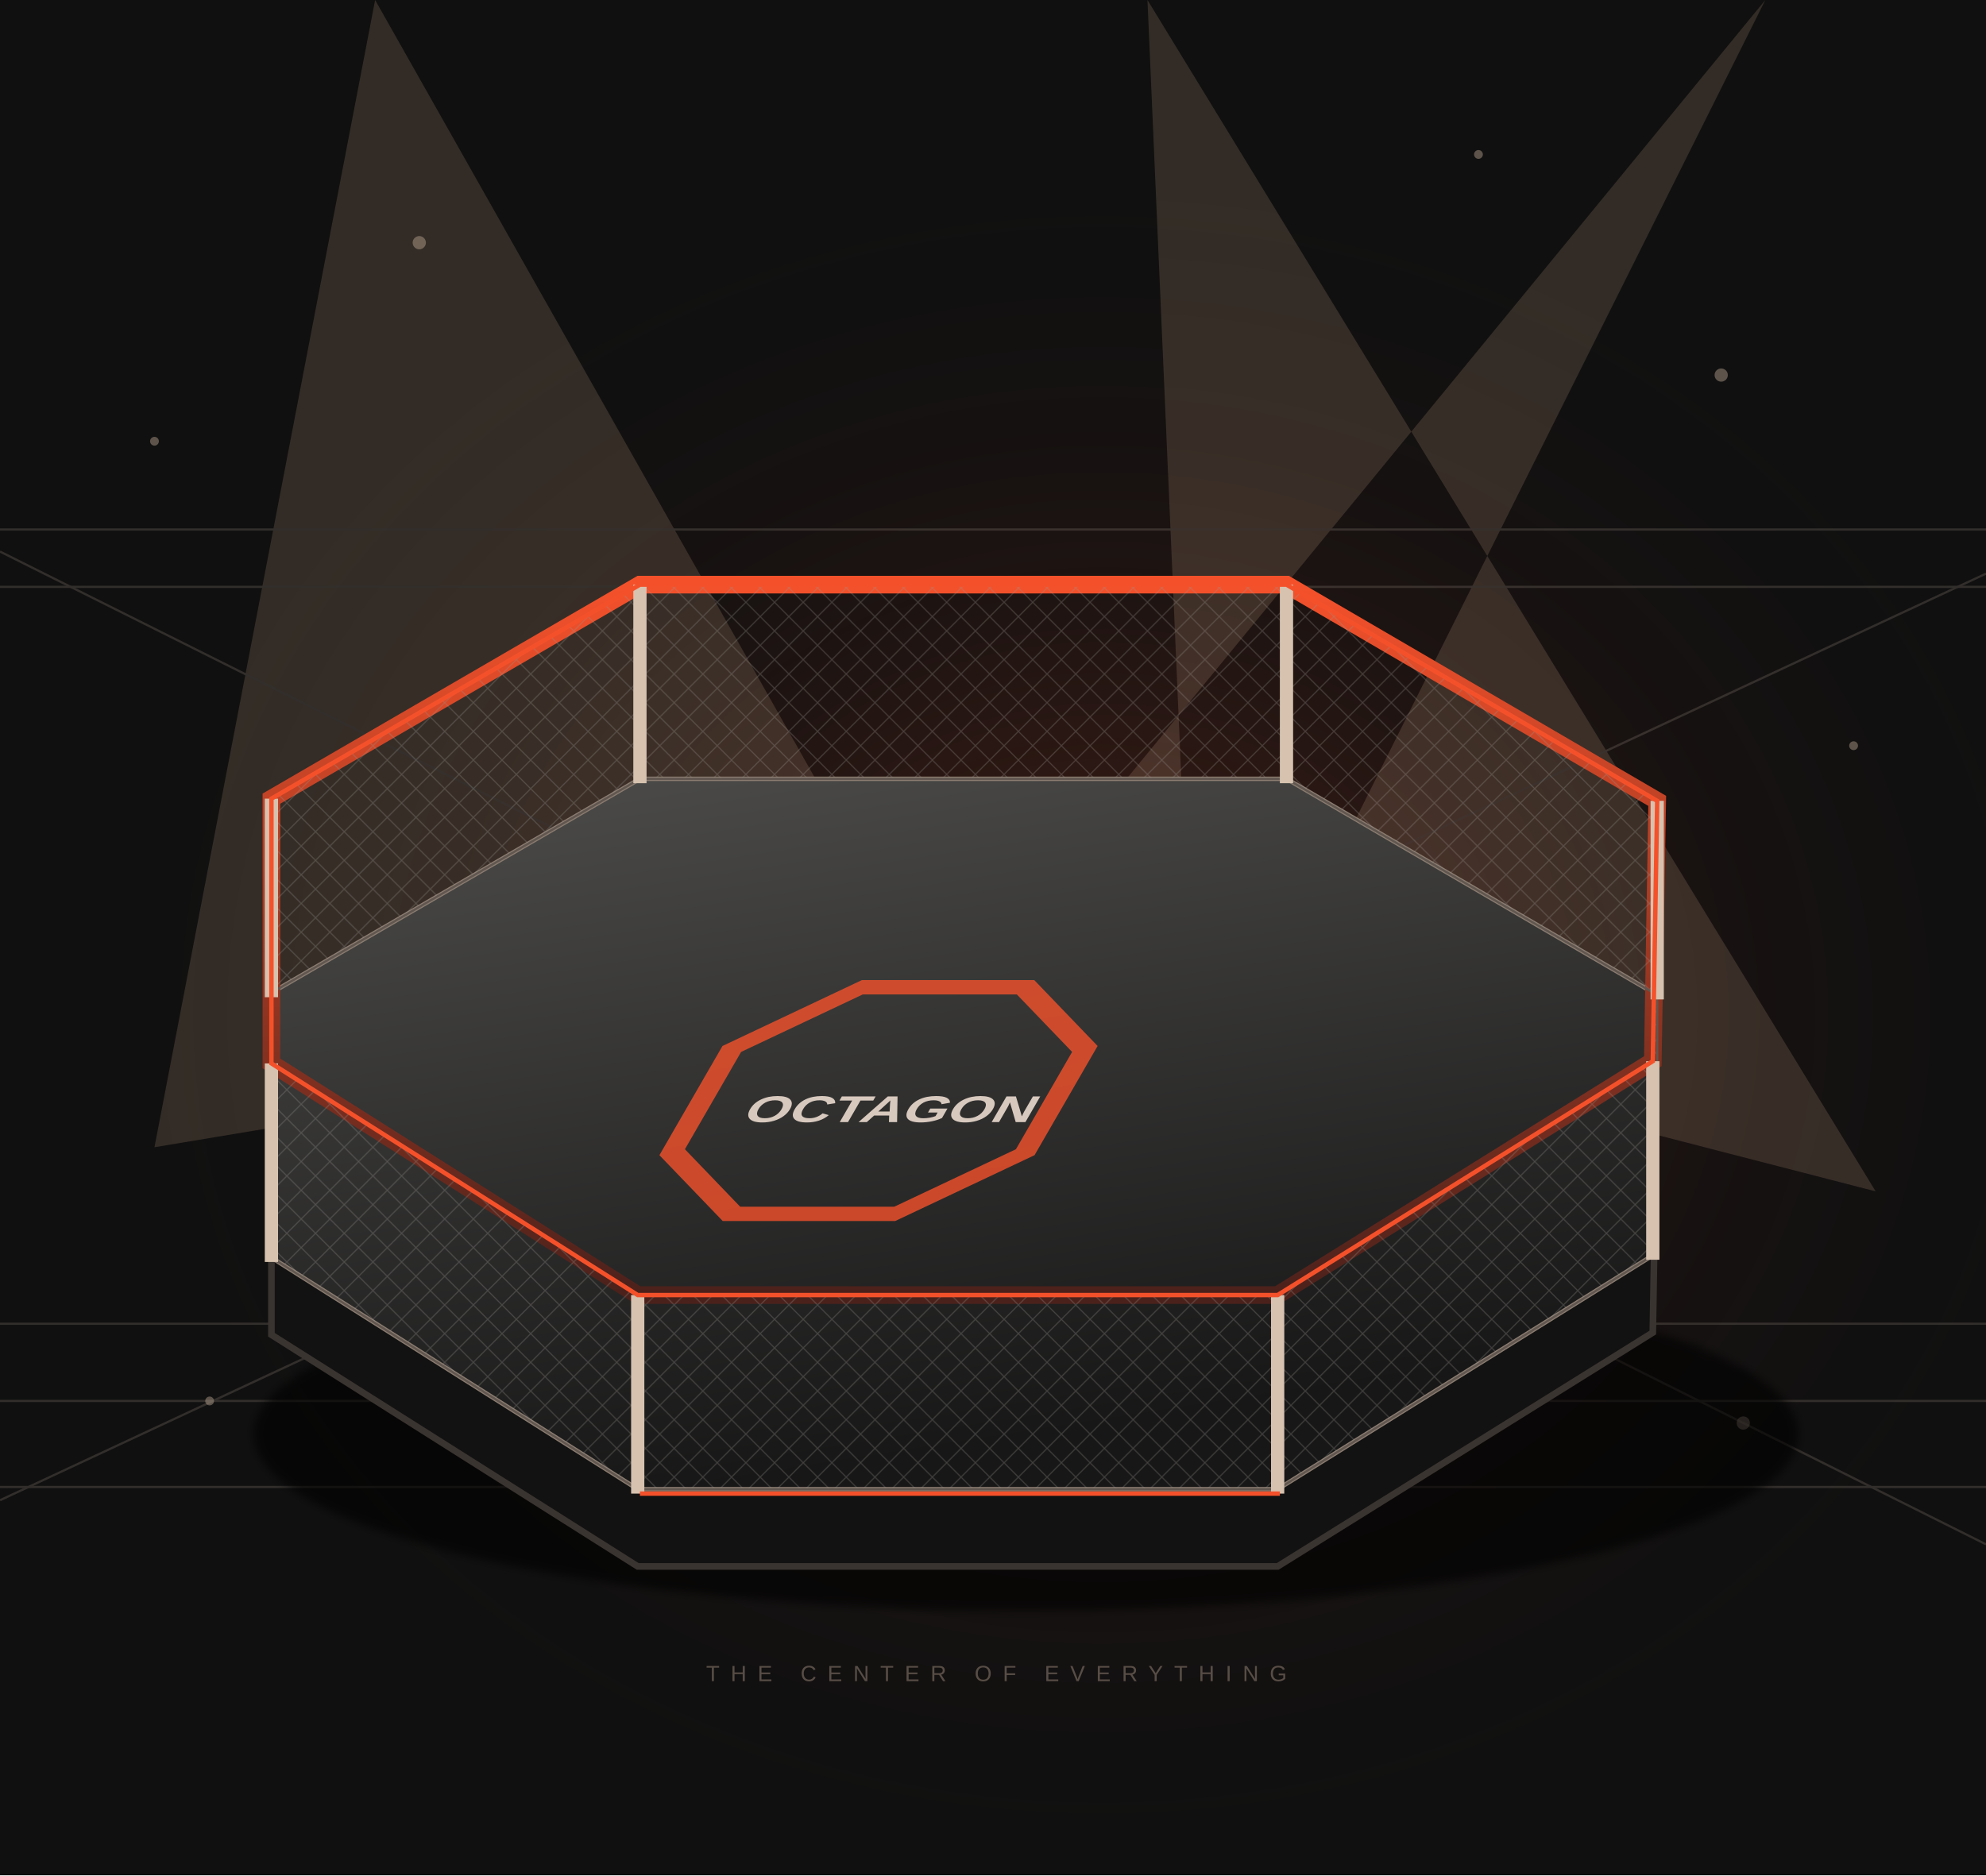
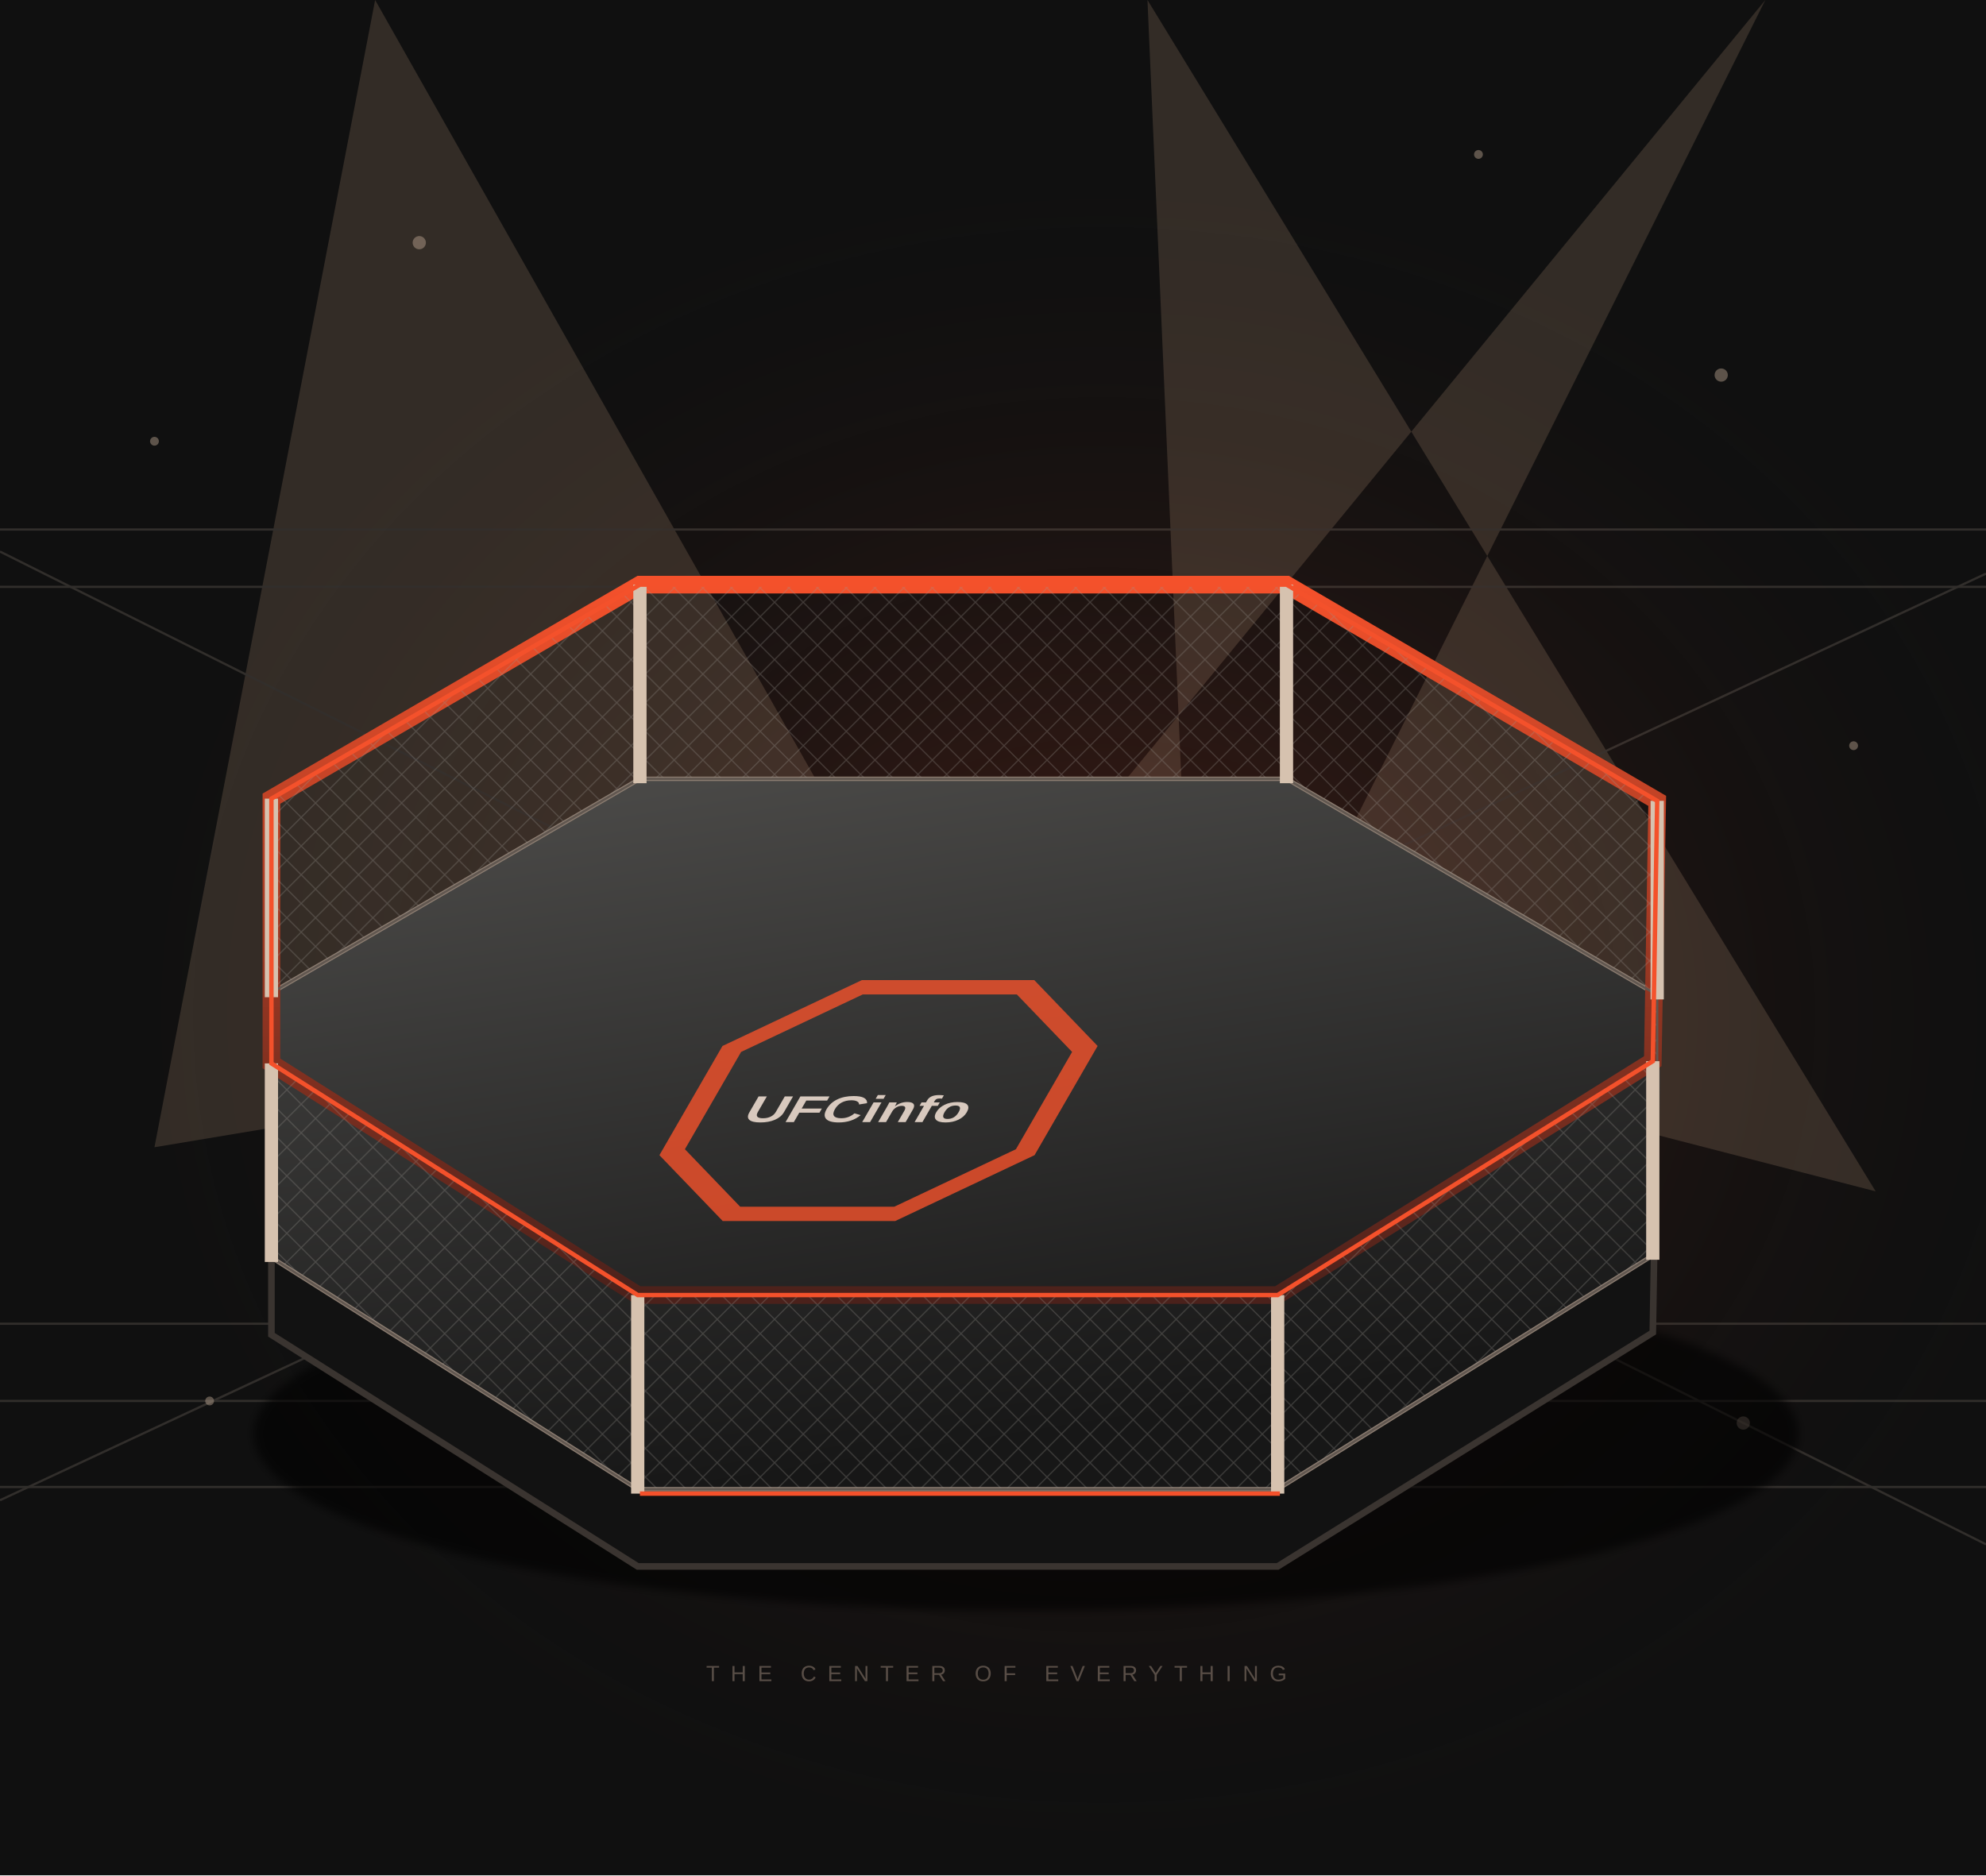
<svg xmlns="http://www.w3.org/2000/svg" width="900" height="850" viewBox="0 0 900 850">
  <defs>
    <radialGradient id="ambient">
      <stop stop-color="#b93e23" stop-opacity=".32" />
      <stop offset="1" stop-color="#101010" stop-opacity="0" />
    </radialGradient>
    <linearGradient id="mat" x2=".3" y2="1">
      <stop stop-color="#4e4d4b" />
      <stop offset="1" stop-color="#171717" />
    </linearGradient>
    <linearGradient id="edge" y2="1" x2="0">
      <stop stop-color="#f4512b" />
      <stop offset="1" stop-color="#4b211b" />
    </linearGradient>
    <pattern id="fence" width="13" height="13" patternUnits="userSpaceOnUse">
      <path d="m0 0 13 13M13 0 0 13" stroke="#9b9690" stroke-width=".5" opacity=".3" />
    </pattern>
    <filter id="glow">
      <feGaussianBlur stdDeviation="12" />
    </filter>
    <filter id="blur">
      <feGaussianBlur stdDeviation="2" />
    </filter>
  </defs>
  <rect width="900" height="850" fill="#101010" />
  <ellipse cx="500" cy="460" rx="460" ry="390" fill="url(#ambient)" />
  <g opacity=".17" stroke="#d8c3b4">
    <path d="M170 0 430 460 70 520ZM520 0 540 460 850 540ZM800 0 580 440 390 500Z" fill="#e2b794" stroke="none" />
    <path d="M0 240h900M0 266h900M0 600h900M0 635h900M0 674h900" />
    <path d="M0 250 900 700M0 680 900 260" />
  </g>
  <g opacity=".4" fill="#cfb7a0">
    <circle cx="70" cy="200" r="2" />
    <circle cx="190" cy="110" r="3" />
    <circle cx="780" cy="170" r="3" />
    <circle cx="670" cy="70" r="2" />
    <circle cx="95" cy="635" r="2" />
    <circle cx="790" cy="645" r="3" />
    <circle cx="840" cy="338" r="2" />
  </g>
  <ellipse cx="465" cy="650" rx="350" ry="80" fill="#000" opacity=".6" filter="url(#blur)" />
  <path d="m290 388 293 0 168 98-2 118-170 106H289L123 605V485Z" fill="#121212" stroke="#3a3430" stroke-width="3" />
  <path d="m290 353 293 0 168 98-2 118-170 106H289L123 570V450Z" fill="url(#mat)" stroke="#8b7c70" stroke-width="2" />
  <path d="m290 265 293 0 168 98-2 118-170 106H289L123 482V362Z" fill="none" stroke="url(#edge)" stroke-width="8" />
  <g fill="url(#fence)" stroke="#615750" stroke-width="1">
    <path d="M123 362v88l167-97v-88Z" />
    <path d="M290 265h293v88H290Z" />
    <path d="m583 265 168 98v88l-168-98Z" />
    <path d="M751 363v118l-2 88V451Z" />
    <path d="m749 481-170 106v88l170-106Z" />
    <path d="M579 587H289v88h290Z" />
    <path d="m289 587-166-105v88l166 105Z" />
    <path d="M123 362v120l0 88v-120Z" />
  </g>
  <g stroke="#d6c2af" stroke-width="6">
    <path d="M123 362v90M290 265v90M583 265v90M751 363v90M749 481v90M579 587v90M289 587v90M123 482v90" />
  </g>
  <path d="m290 265 293 0 168 98-2 118-170 106H289L123 482V362Z" fill="none" stroke="#f4512b" stroke-width="2" />
  <g transform="translate(430 480) skewX(-30) scale(1 .65)">
    <path d="M-58-50h74l43 43v72L16 108h-74l-43-43V-7Z" fill="none" stroke="#f4512b" stroke-width="10" opacity=".8" />
-     <text x="-78" y="44" font-family="Arial,sans-serif" font-weight="900" font-size="26" fill="#d8c9be">OCTAGON</text>
+     <text x="-78" y="44" font-family="Arial,sans-serif" font-weight="900" font-size="26" fill="#d8c9be">UFCinfo</text>
  </g>
  <path d="M290 677h290" stroke="#f4512b" stroke-width="10" filter="url(#glow)" />
  <path d="M290 677h290" stroke="#f4512b" stroke-width="2" />
  <g fill="#9d8a7b" font-family="Arial,sans-serif" font-size="10" letter-spacing="5" opacity=".5">
    <text x="320" y="762">THE CENTER OF EVERYTHING</text>
  </g>
</svg>
